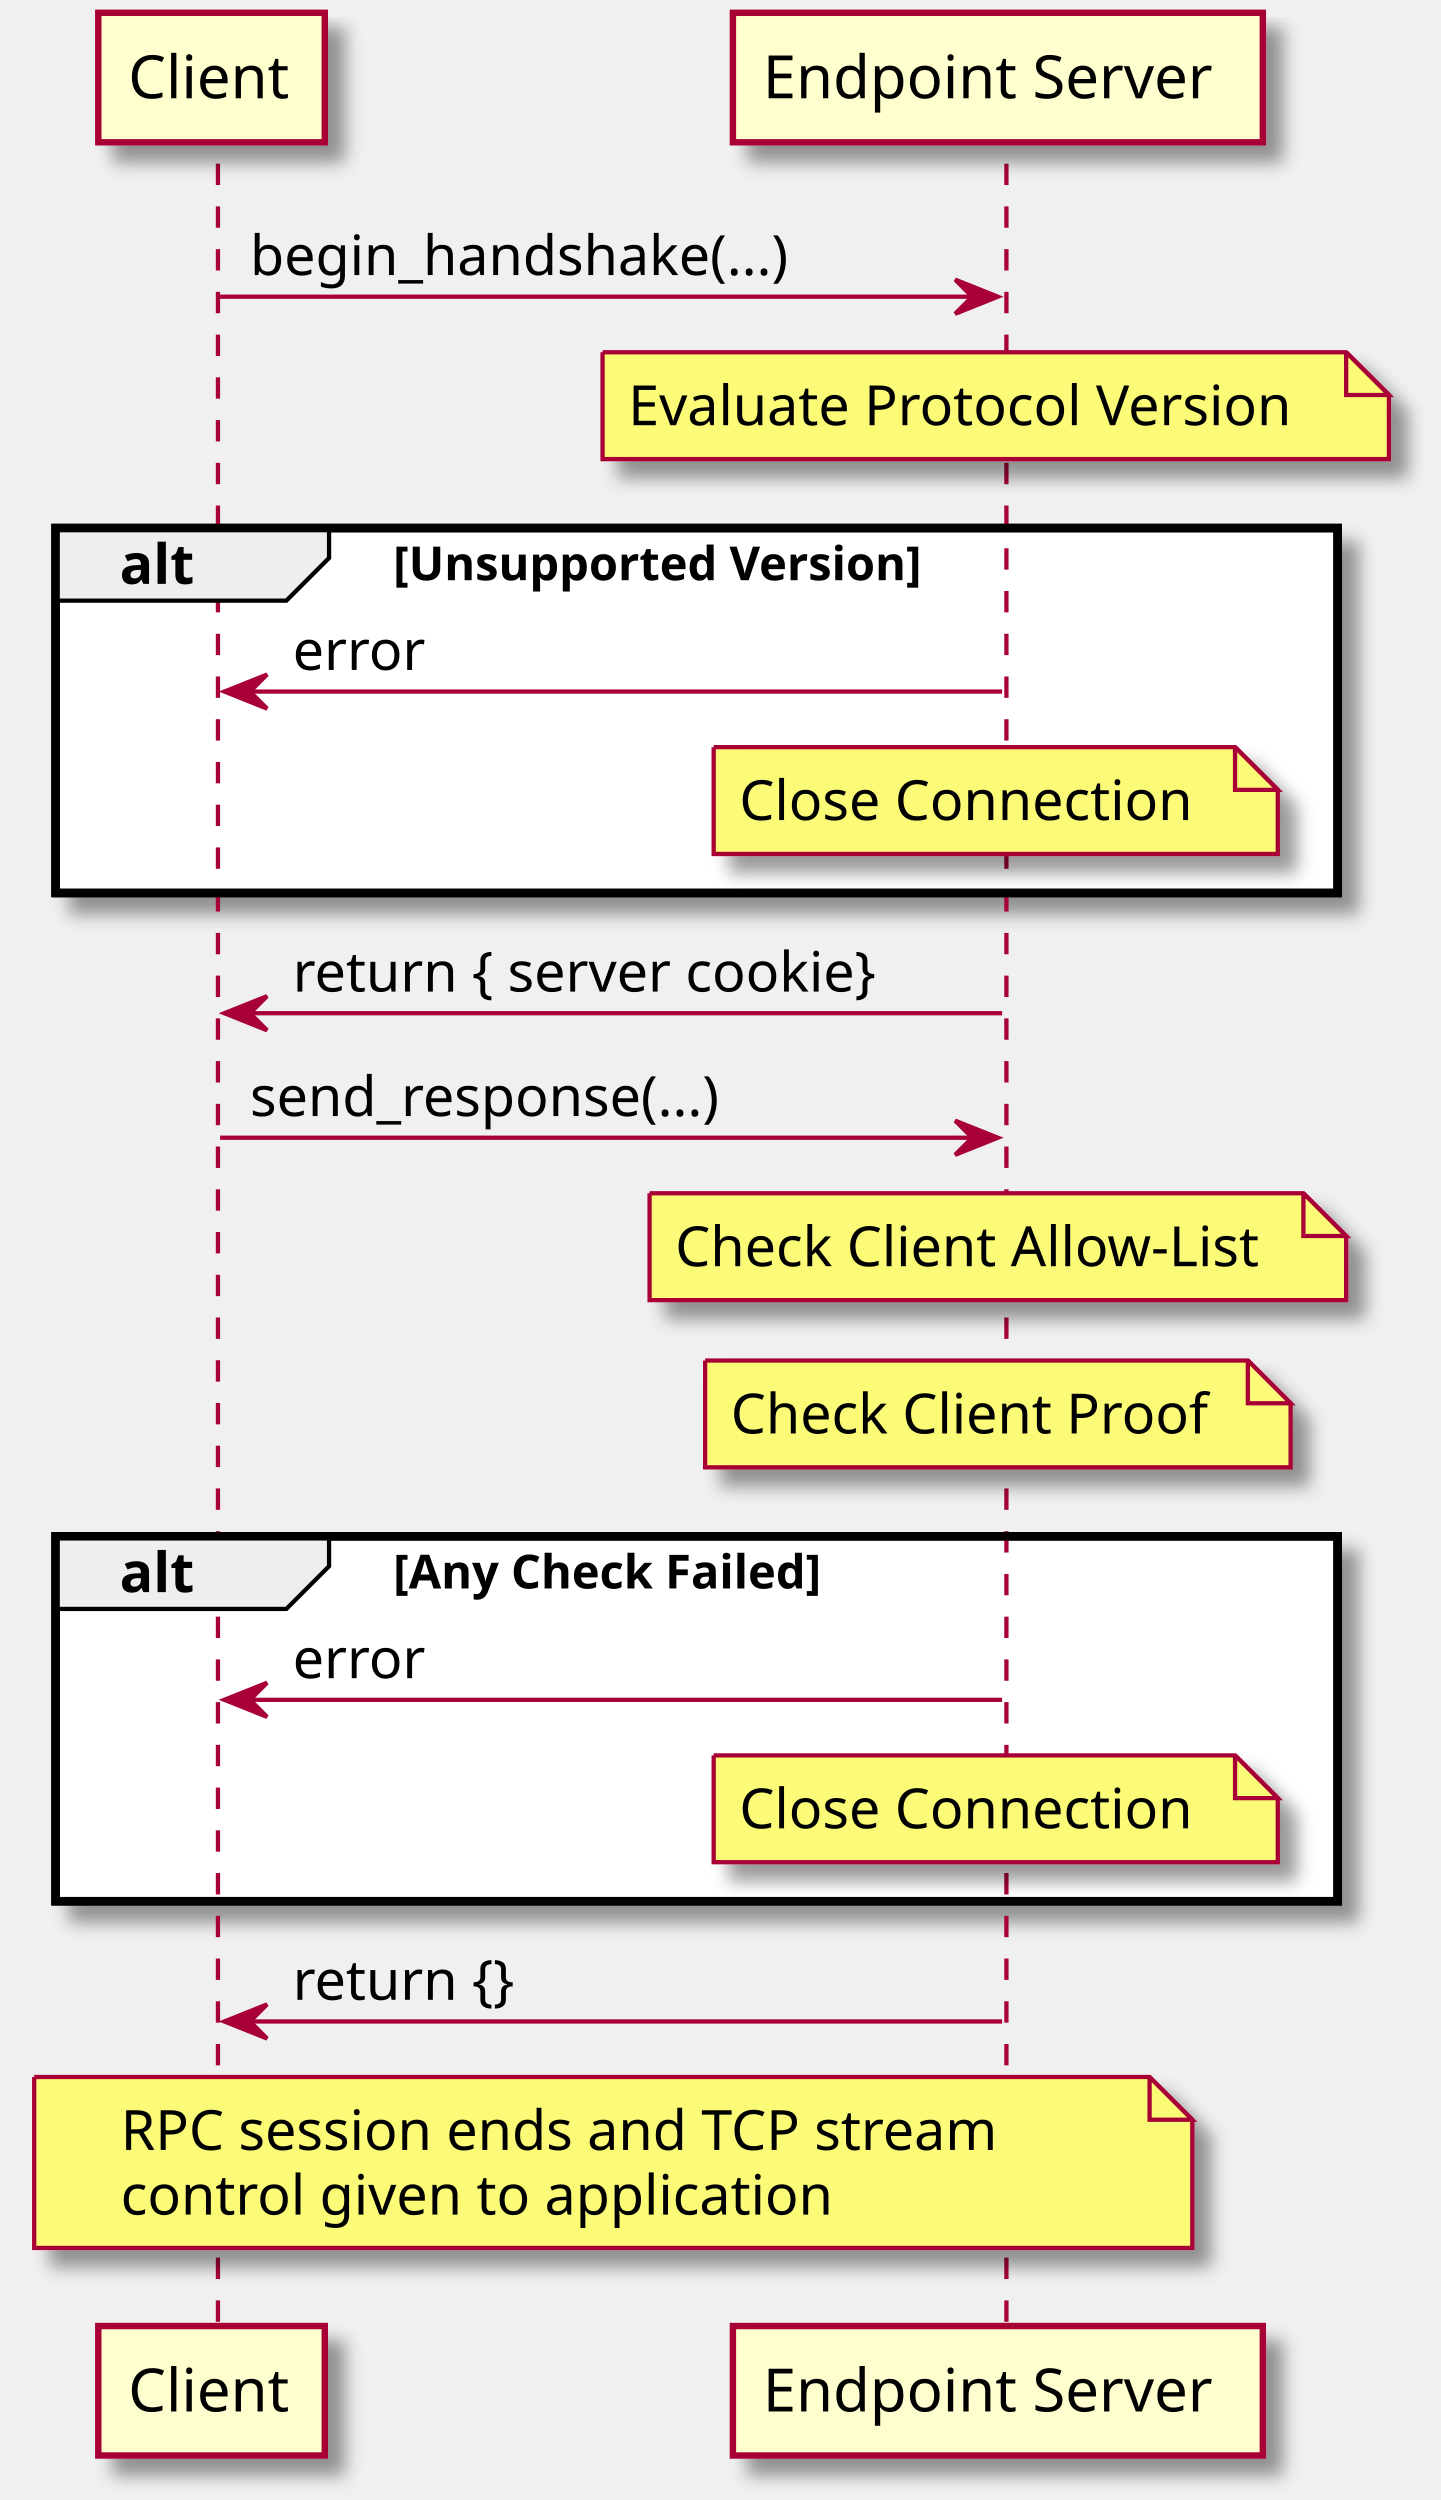
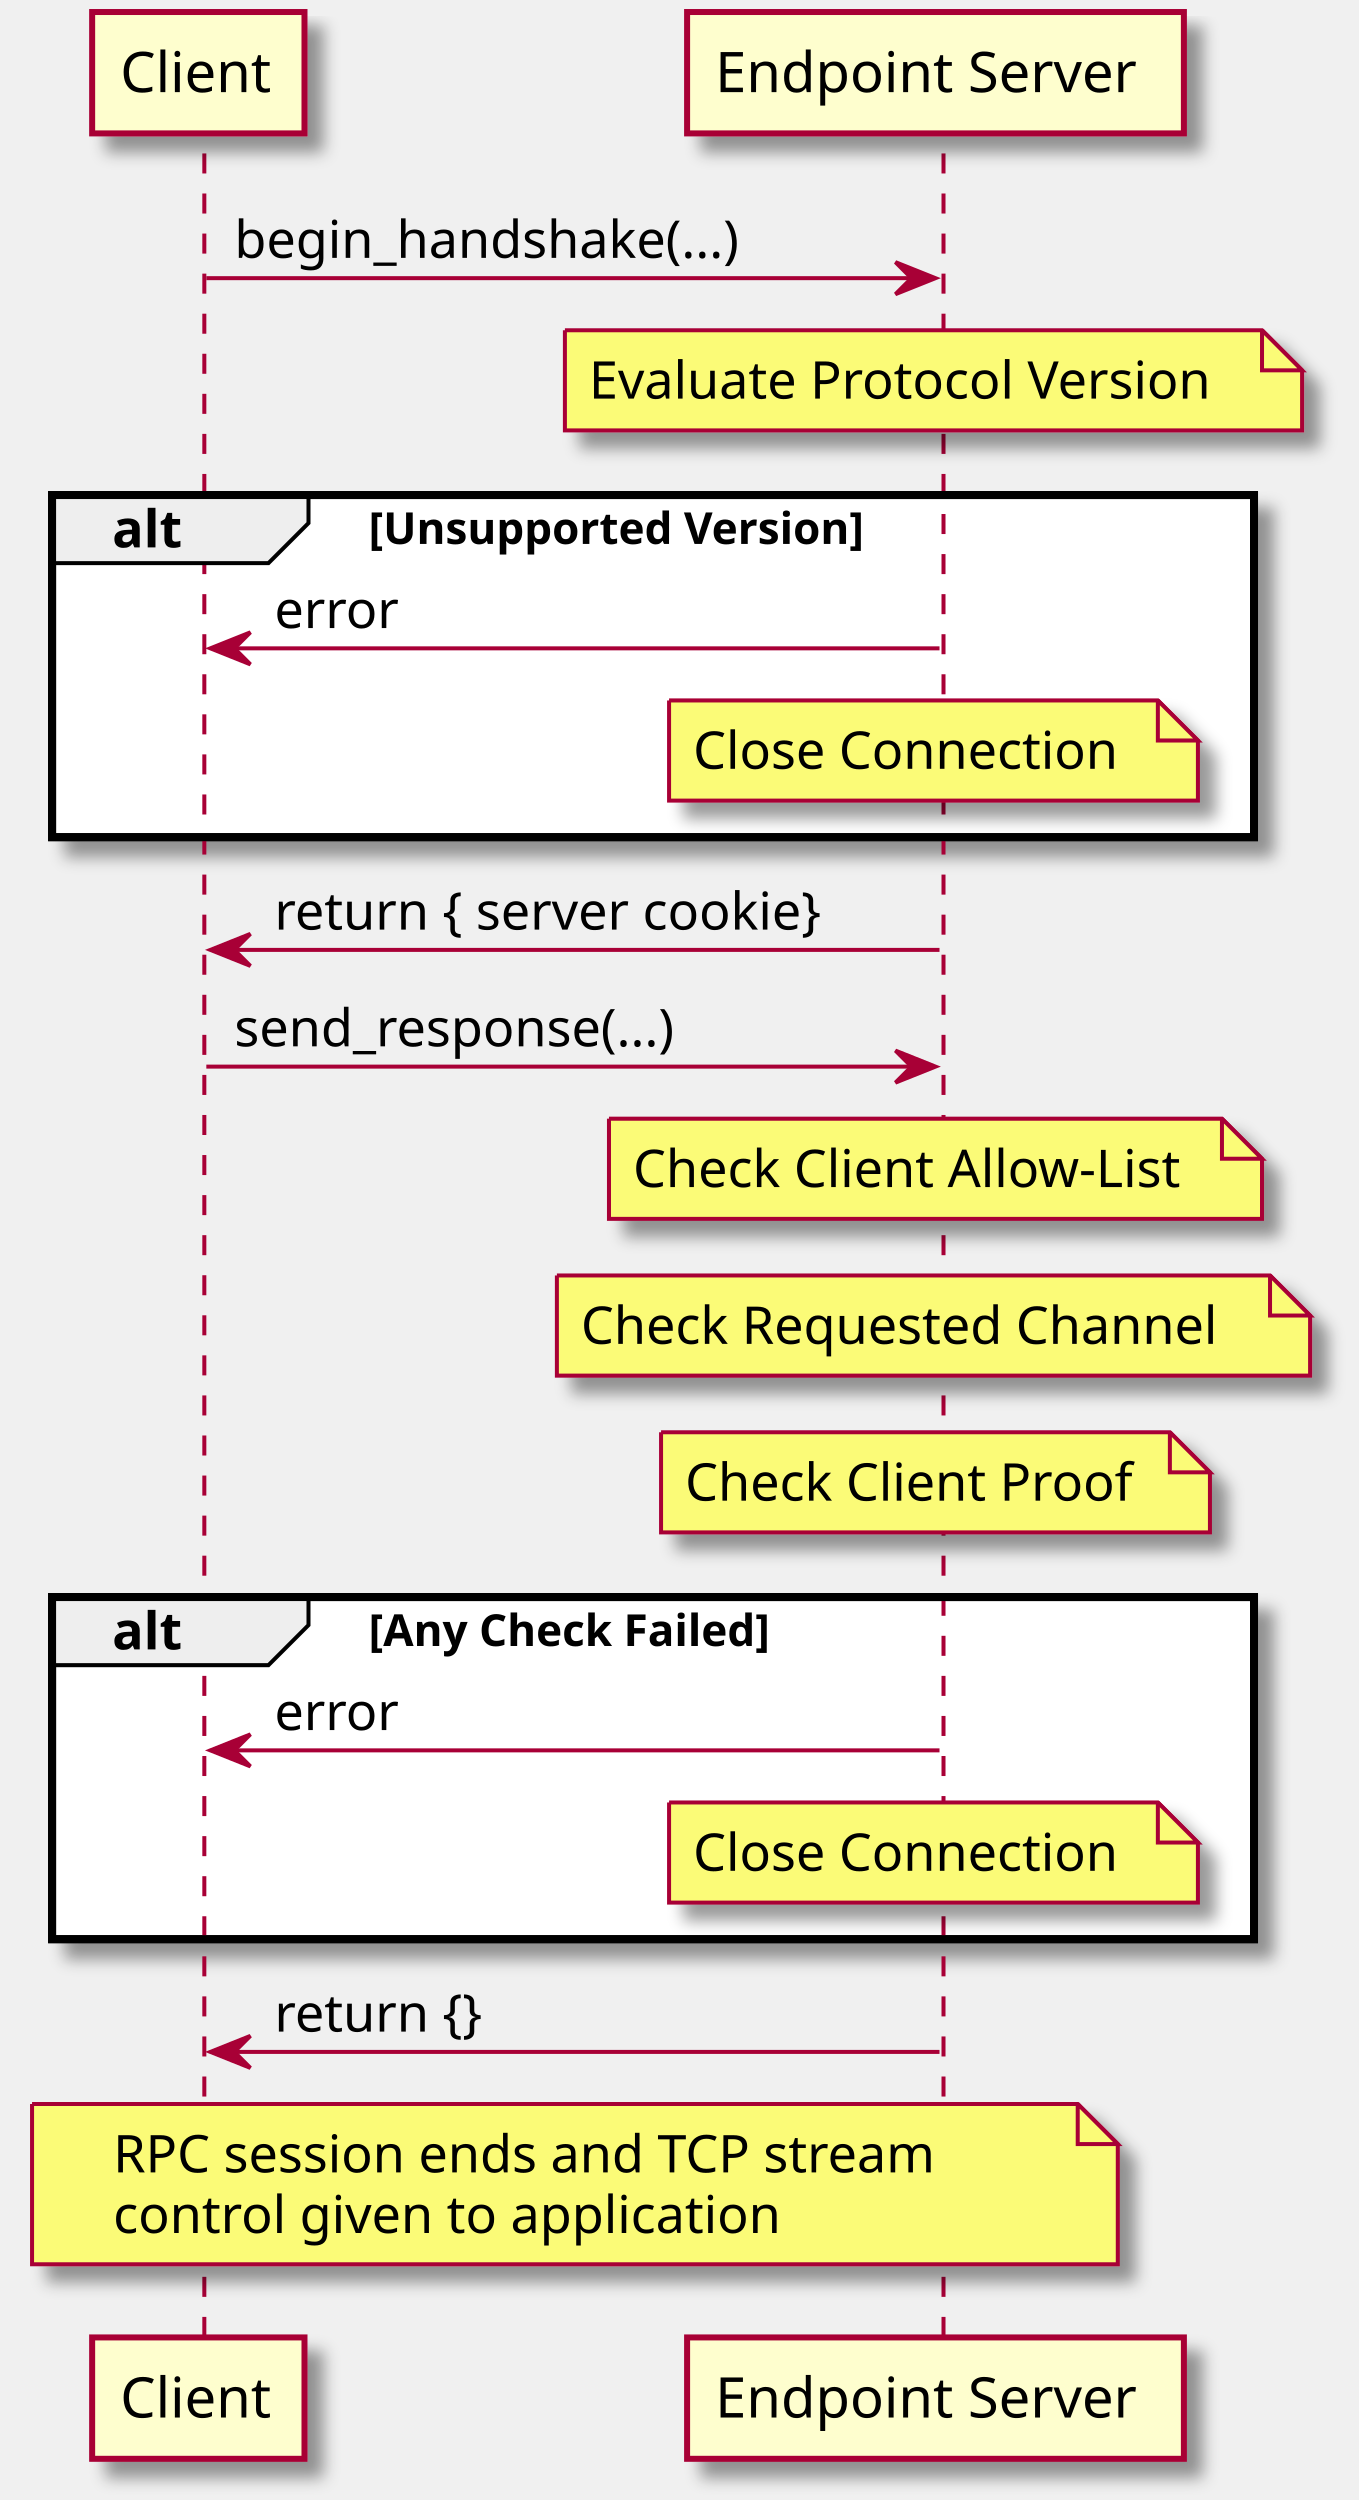
- <svg xmlns="http://www.w3.org/2000/svg" contentScriptType="application/ecmascript" contentStyleType="text/css" height="585px" preserveAspectRatio="none" style="width:337px;height:585px;" version="1.1" viewBox="0 0 337 585" width="337px" zoomAndPan="magnify">
+ <svg xmlns="http://www.w3.org/2000/svg" contentScriptType="application/ecmascript" contentStyleType="text/css" height="624px" preserveAspectRatio="none" style="width:339px;height:624px;" version="1.1" viewBox="0 0 339 624" width="339px" zoomAndPan="magnify">
  <defs>
-     <filter height="300%" id="fombtnolwvqif" width="300%" x="-1" y="-1">
+     <filter height="300%" id="futjmrqjruo0u" width="300%" x="-1" y="-1">
      <feGaussianBlur result="blurOut" stdDeviation="2.0" />
      <feColorMatrix in="blurOut" result="blurOut2" type="matrix" values="0 0 0 0 0 0 0 0 0 0 0 0 0 0 0 0 0 0 .4 0" />
      <feOffset dx="4.0" dy="4.0" in="blurOut2" result="blurOut3" />
      <feBlend in="SourceGraphic" in2="blurOut3" mode="normal" />
    </filter>
  </defs>
  <g>
-     <rect fill="#FFFFFF" filter="url(#fombtnolwvqif)" height="85.398" style="stroke: #000000; stroke-width: 2.0;" width="300" x="13" y="123.562" />
-     <rect fill="#FFFFFF" filter="url(#fombtnolwvqif)" height="85.398" style="stroke: #000000; stroke-width: 2.0;" width="300" x="13" y="359.492" />
-     <line style="stroke: #A80036; stroke-width: 1.0; stroke-dasharray: 5.0,5.0;" x1="51" x2="51" y1="38.297" y2="545.289" />
-     <line style="stroke: #A80036; stroke-width: 1.0; stroke-dasharray: 5.0,5.0;" x1="235.5" x2="235.5" y1="38.297" y2="545.289" />
-     <rect fill="#FEFECE" filter="url(#fombtnolwvqif)" height="30.297" style="stroke: #A80036; stroke-width: 1.5;" width="53" x="23" y="3" />
+     <rect fill="#FFFFFF" filter="url(#futjmrqjruo0u)" height="85.398" style="stroke: #000000; stroke-width: 2.0;" width="300" x="13" y="123.562" />
+     <rect fill="#FFFFFF" filter="url(#futjmrqjruo0u)" height="85.398" style="stroke: #000000; stroke-width: 2.0;" width="300" x="13" y="398.625" />
+     <line style="stroke: #A80036; stroke-width: 1.0; stroke-dasharray: 5.0,5.0;" x1="51" x2="51" y1="38.297" y2="584.422" />
+     <line style="stroke: #A80036; stroke-width: 1.0; stroke-dasharray: 5.0,5.0;" x1="235.5" x2="235.5" y1="38.297" y2="584.422" />
+     <rect fill="#FEFECE" filter="url(#futjmrqjruo0u)" height="30.297" style="stroke: #A80036; stroke-width: 1.5;" width="53" x="23" y="3" />
    <text fill="#000000" font-family="sans-serif" font-size="14" lengthAdjust="spacingAndGlyphs" textLength="39" x="30" y="22.995">Client</text>
-     <rect fill="#FEFECE" filter="url(#fombtnolwvqif)" height="30.297" style="stroke: #A80036; stroke-width: 1.5;" width="53" x="23" y="544.289" />
-     <text fill="#000000" font-family="sans-serif" font-size="14" lengthAdjust="spacingAndGlyphs" textLength="39" x="30" y="564.284">Client</text>
-     <rect fill="#FEFECE" filter="url(#fombtnolwvqif)" height="30.297" style="stroke: #A80036; stroke-width: 1.5;" width="124" x="171.5" y="3" />
+     <rect fill="#FEFECE" filter="url(#futjmrqjruo0u)" height="30.297" style="stroke: #A80036; stroke-width: 1.5;" width="53" x="23" y="583.422" />
+     <text fill="#000000" font-family="sans-serif" font-size="14" lengthAdjust="spacingAndGlyphs" textLength="39" x="30" y="603.417">Client</text>
+     <rect fill="#FEFECE" filter="url(#futjmrqjruo0u)" height="30.297" style="stroke: #A80036; stroke-width: 1.5;" width="124" x="171.5" y="3" />
    <text fill="#000000" font-family="sans-serif" font-size="14" lengthAdjust="spacingAndGlyphs" textLength="110" x="178.5" y="22.995">Endpoint Server</text>
-     <rect fill="#FEFECE" filter="url(#fombtnolwvqif)" height="30.297" style="stroke: #A80036; stroke-width: 1.5;" width="124" x="171.5" y="544.289" />
-     <text fill="#000000" font-family="sans-serif" font-size="14" lengthAdjust="spacingAndGlyphs" textLength="110" x="178.5" y="564.284">Endpoint Server</text>
+     <rect fill="#FEFECE" filter="url(#futjmrqjruo0u)" height="30.297" style="stroke: #A80036; stroke-width: 1.5;" width="124" x="171.5" y="583.422" />
+     <text fill="#000000" font-family="sans-serif" font-size="14" lengthAdjust="spacingAndGlyphs" textLength="110" x="178.5" y="603.417">Endpoint Server</text>
    <polygon fill="#A80036" points="223.5,65.43,233.5,69.43,223.5,73.43,227.5,69.43" style="stroke: #A80036; stroke-width: 1.0;" />
    <line style="stroke: #A80036; stroke-width: 1.0;" x1="51.5" x2="229.5" y1="69.43" y2="69.43" />
    <text fill="#000000" font-family="sans-serif" font-size="13" lengthAdjust="spacingAndGlyphs" textLength="134" x="58.5" y="64.364">begin_handshake(...)</text>
-     <path d="M141,82.43 L141,107.43 L325,107.43 L325,92.43 L315,82.43 L141,82.43 " fill="#FBFB77" filter="url(#fombtnolwvqif)" style="stroke: #A80036; stroke-width: 1.0;" />
-     <path d="M315,82.43 L315,92.43 L325,92.43 L315,82.43 " fill="#FBFB77" style="stroke: #A80036; stroke-width: 1.0;" />
+     <path d="M141,82.43 L141,107.43 L325,107.43 L325,92.43 L315,82.43 L141,82.43" fill="#FBFB77" filter="url(#futjmrqjruo0u)" style="stroke: #A80036; stroke-width: 1.0;" />
+     <path d="M315,82.43 L315,92.43 L325,92.43 L315,82.43" fill="#FBFB77" style="stroke: #A80036; stroke-width: 1.0;" />
    <text fill="#000000" font-family="sans-serif" font-size="13" lengthAdjust="spacingAndGlyphs" textLength="163" x="147" y="99.497">Evaluate Protocol Version</text>
-     <path d="M13,123.562 L77,123.562 L77,130.562 L67,140.562 L13,140.562 L13,123.562 " fill="#EEEEEE" style="stroke: #000000; stroke-width: 1.0;" />
+     <path d="M13,123.562 L77,123.562 L77,130.562 L67,140.562 L13,140.562 L13,123.562" fill="#EEEEEE" style="stroke: #000000; stroke-width: 1.0;" />
    <rect fill="none" height="85.398" style="stroke: #000000; stroke-width: 2.0;" width="300" x="13" y="123.562" />
    <text fill="#000000" font-family="sans-serif" font-size="13" font-weight="bold" lengthAdjust="spacingAndGlyphs" textLength="19" x="28" y="136.629">alt</text>
-     <text fill="#000000" font-family="sans-serif" font-size="11" font-weight="bold" lengthAdjust="spacingAndGlyphs" textLength="144" x="92" y="135.773">[Unsupported Version]</text>
+     <text fill="#000000" font-family="sans-serif" font-size="11" font-weight="bold" lengthAdjust="spacingAndGlyphs" textLength="144" x="92" y="135.773">[Unsupported
+     Version]</text>
    <polygon fill="#A80036" points="62.5,157.828,52.5,161.828,62.5,165.828,58.5,161.828" style="stroke: #A80036; stroke-width: 1.0;" />
    <line style="stroke: #A80036; stroke-width: 1.0;" x1="56.5" x2="234.5" y1="161.828" y2="161.828" />
    <text fill="#000000" font-family="sans-serif" font-size="13" lengthAdjust="spacingAndGlyphs" textLength="31" x="68.5" y="156.762">error</text>
-     <path d="M167,174.828 L167,199.828 L299,199.828 L299,184.828 L289,174.828 L167,174.828 " fill="#FBFB77" filter="url(#fombtnolwvqif)" style="stroke: #A80036; stroke-width: 1.0;" />
-     <path d="M289,174.828 L289,184.828 L299,184.828 L289,174.828 " fill="#FBFB77" style="stroke: #A80036; stroke-width: 1.0;" />
+     <path d="M167,174.828 L167,199.828 L299,199.828 L299,184.828 L289,174.828 L167,174.828" fill="#FBFB77" filter="url(#futjmrqjruo0u)" style="stroke: #A80036; stroke-width: 1.0;" />
+     <path d="M289,174.828 L289,184.828 L299,184.828 L289,174.828" fill="#FBFB77" style="stroke: #A80036; stroke-width: 1.0;" />
    <text fill="#000000" font-family="sans-serif" font-size="13" lengthAdjust="spacingAndGlyphs" textLength="111" x="173" y="191.895">Close Connection</text>
    <polygon fill="#A80036" points="62.5,233.094,52.5,237.094,62.5,241.094,58.5,237.094" style="stroke: #A80036; stroke-width: 1.0;" />
    <line style="stroke: #A80036; stroke-width: 1.0;" x1="56.5" x2="234.5" y1="237.094" y2="237.094" />
-     <text fill="#000000" font-family="sans-serif" font-size="13" lengthAdjust="spacingAndGlyphs" textLength="160" x="68.5" y="232.028">return {    server cookie}</text>
+     <text fill="#000000" font-family="sans-serif" font-size="13" lengthAdjust="spacingAndGlyphs" textLength="160" x="68.5" y="232.028">return { server cookie}</text>
    <polygon fill="#A80036" points="223.5,262.227,233.5,266.227,223.5,270.227,227.5,266.227" style="stroke: #A80036; stroke-width: 1.0;" />
    <line style="stroke: #A80036; stroke-width: 1.0;" x1="51.5" x2="229.5" y1="266.227" y2="266.227" />
    <text fill="#000000" font-family="sans-serif" font-size="13" lengthAdjust="spacingAndGlyphs" textLength="119" x="58.5" y="261.161">send_response(...)</text>
-     <path d="M152,279.227 L152,304.227 L315,304.227 L315,289.227 L305,279.227 L152,279.227 " fill="#FBFB77" filter="url(#fombtnolwvqif)" style="stroke: #A80036; stroke-width: 1.0;" />
-     <path d="M305,279.227 L305,289.227 L315,289.227 L305,279.227 " fill="#FBFB77" style="stroke: #A80036; stroke-width: 1.0;" />
+     <path d="M152,279.227 L152,304.227 L315,304.227 L315,289.227 L305,279.227 L152,279.227" fill="#FBFB77" filter="url(#futjmrqjruo0u)" style="stroke: #A80036; stroke-width: 1.0;" />
+     <path d="M305,279.227 L305,289.227 L315,289.227 L305,279.227" fill="#FBFB77" style="stroke: #A80036; stroke-width: 1.0;" />
    <text fill="#000000" font-family="sans-serif" font-size="13" lengthAdjust="spacingAndGlyphs" textLength="142" x="158" y="296.293">Check Client Allow-List</text>
-     <path d="M165,318.359 L165,343.359 L302,343.359 L302,328.359 L292,318.359 L165,318.359 " fill="#FBFB77" filter="url(#fombtnolwvqif)" style="stroke: #A80036; stroke-width: 1.0;" />
-     <path d="M292,318.359 L292,328.359 L302,328.359 L292,318.359 " fill="#FBFB77" style="stroke: #A80036; stroke-width: 1.0;" />
-     <text fill="#000000" font-family="sans-serif" font-size="13" lengthAdjust="spacingAndGlyphs" textLength="116" x="171" y="335.426">Check Client Proof</text>
-     <path d="M13,359.492 L77,359.492 L77,366.492 L67,376.492 L13,376.492 L13,359.492 " fill="#EEEEEE" style="stroke: #000000; stroke-width: 1.0;" />
-     <rect fill="none" height="85.398" style="stroke: #000000; stroke-width: 2.0;" width="300" x="13" y="359.492" />
-     <text fill="#000000" font-family="sans-serif" font-size="13" font-weight="bold" lengthAdjust="spacingAndGlyphs" textLength="19" x="28" y="372.559">alt</text>
-     <text fill="#000000" font-family="sans-serif" font-size="11" font-weight="bold" lengthAdjust="spacingAndGlyphs" textLength="120" x="92" y="371.703">[Any Check Failed]</text>
-     <polygon fill="#A80036" points="62.5,393.758,52.5,397.758,62.5,401.758,58.5,397.758" style="stroke: #A80036; stroke-width: 1.0;" />
-     <line style="stroke: #A80036; stroke-width: 1.0;" x1="56.5" x2="234.5" y1="397.758" y2="397.758" />
-     <text fill="#000000" font-family="sans-serif" font-size="13" lengthAdjust="spacingAndGlyphs" textLength="31" x="68.5" y="392.692">error</text>
-     <path d="M167,410.758 L167,435.758 L299,435.758 L299,420.758 L289,410.758 L167,410.758 " fill="#FBFB77" filter="url(#fombtnolwvqif)" style="stroke: #A80036; stroke-width: 1.0;" />
-     <path d="M289,410.758 L289,420.758 L299,420.758 L289,410.758 " fill="#FBFB77" style="stroke: #A80036; stroke-width: 1.0;" />
-     <text fill="#000000" font-family="sans-serif" font-size="13" lengthAdjust="spacingAndGlyphs" textLength="111" x="173" y="427.825">Close Connection</text>
-     <polygon fill="#A80036" points="62.5,469.023,52.5,473.023,62.5,477.023,58.5,473.023" style="stroke: #A80036; stroke-width: 1.0;" />
-     <line style="stroke: #A80036; stroke-width: 1.0;" x1="56.5" x2="234.5" y1="473.023" y2="473.023" />
-     <text fill="#000000" font-family="sans-serif" font-size="13" lengthAdjust="spacingAndGlyphs" textLength="59" x="68.5" y="467.957">return {}</text>
-     <path d="M8,486.023 L8,526.023 L279,526.023 L279,496.023 L269,486.023 L8,486.023 " fill="#FBFB77" filter="url(#fombtnolwvqif)" style="stroke: #A80036; stroke-width: 1.0;" />
-     <path d="M269,486.023 L269,496.023 L279,496.023 L269,486.023 " fill="#FBFB77" style="stroke: #A80036; stroke-width: 1.0;" />
-     <text fill="#000000" font-family="sans-serif" font-size="13" lengthAdjust="spacingAndGlyphs" textLength="218" x="28.25" y="503.09">RPC session ends and TCP stream</text>
-     <text fill="#000000" font-family="sans-serif" font-size="13" lengthAdjust="spacingAndGlyphs" textLength="172" x="28.25" y="518.223">control given to application</text>
+     <path d="M139,318.359 L139,343.359 L327,343.359 L327,328.359 L317,318.359 L139,318.359" fill="#FBFB77" filter="url(#futjmrqjruo0u)" style="stroke: #A80036; stroke-width: 1.0;" />
+     <path d="M317,318.359 L317,328.359 L327,328.359 L317,318.359" fill="#FBFB77" style="stroke: #A80036; stroke-width: 1.0;" />
+     <text fill="#000000" font-family="sans-serif" font-size="13" lengthAdjust="spacingAndGlyphs" textLength="167" x="145" y="335.426">Check Requested Channel</text>
+     <path d="M165,357.492 L165,382.492 L302,382.492 L302,367.492 L292,357.492 L165,357.492" fill="#FBFB77" filter="url(#futjmrqjruo0u)" style="stroke: #A80036; stroke-width: 1.0;" />
+     <path d="M292,357.492 L292,367.492 L302,367.492 L292,357.492" fill="#FBFB77" style="stroke: #A80036; stroke-width: 1.0;" />
+     <text fill="#000000" font-family="sans-serif" font-size="13" lengthAdjust="spacingAndGlyphs" textLength="116" x="171" y="374.559">Check Client Proof</text>
+     <path d="M13,398.625 L77,398.625 L77,405.625 L67,415.625 L13,415.625 L13,398.625" fill="#EEEEEE" style="stroke: #000000; stroke-width: 1.0;" />
+     <rect fill="none" height="85.398" style="stroke: #000000; stroke-width: 2.0;" width="300" x="13" y="398.625" />
+     <text fill="#000000" font-family="sans-serif" font-size="13" font-weight="bold" lengthAdjust="spacingAndGlyphs" textLength="19" x="28" y="411.692">alt</text>
+     <text fill="#000000" font-family="sans-serif" font-size="11" font-weight="bold" lengthAdjust="spacingAndGlyphs" textLength="120" x="92" y="410.835">[Any Check Failed]</text>
+     <polygon fill="#A80036" points="62.5,432.891,52.5,436.891,62.5,440.891,58.5,436.891" style="stroke: #A80036; stroke-width: 1.0;" />
+     <line style="stroke: #A80036; stroke-width: 1.0;" x1="56.5" x2="234.5" y1="436.891" y2="436.891" />
+     <text fill="#000000" font-family="sans-serif" font-size="13" lengthAdjust="spacingAndGlyphs" textLength="31" x="68.5" y="431.825">error</text>
+     <path d="M167,449.891 L167,474.891 L299,474.891 L299,459.891 L289,449.891 L167,449.891" fill="#FBFB77" filter="url(#futjmrqjruo0u)" style="stroke: #A80036; stroke-width: 1.0;" />
+     <path d="M289,449.891 L289,459.891 L299,459.891 L289,449.891" fill="#FBFB77" style="stroke: #A80036; stroke-width: 1.0;" />
+     <text fill="#000000" font-family="sans-serif" font-size="13" lengthAdjust="spacingAndGlyphs" textLength="111" x="173" y="466.957">Close Connection</text>
+     <polygon fill="#A80036" points="62.5,508.156,52.5,512.156,62.5,516.156,58.5,512.156" style="stroke: #A80036; stroke-width: 1.0;" />
+     <line style="stroke: #A80036; stroke-width: 1.0;" x1="56.5" x2="234.5" y1="512.156" y2="512.156" />
+     <text fill="#000000" font-family="sans-serif" font-size="13" lengthAdjust="spacingAndGlyphs" textLength="59" x="68.5" y="507.09">return {}</text>
+     <path d="M8,525.156 L8,565.156 L279,565.156 L279,535.156 L269,525.156 L8,525.156" fill="#FBFB77" filter="url(#futjmrqjruo0u)" style="stroke: #A80036; stroke-width: 1.0;" />
+     <path d="M269,525.156 L269,535.156 L279,535.156 L269,525.156" fill="#FBFB77" style="stroke: #A80036; stroke-width: 1.0;" />
+     <text fill="#000000" font-family="sans-serif" font-size="13" lengthAdjust="spacingAndGlyphs" textLength="218" x="28.25" y="542.223">RPC session ends and TCP stream</text>
+     <text fill="#000000" font-family="sans-serif" font-size="13" lengthAdjust="spacingAndGlyphs" textLength="172" x="28.25" y="557.356">control given to application</text>
  </g>
</svg>
